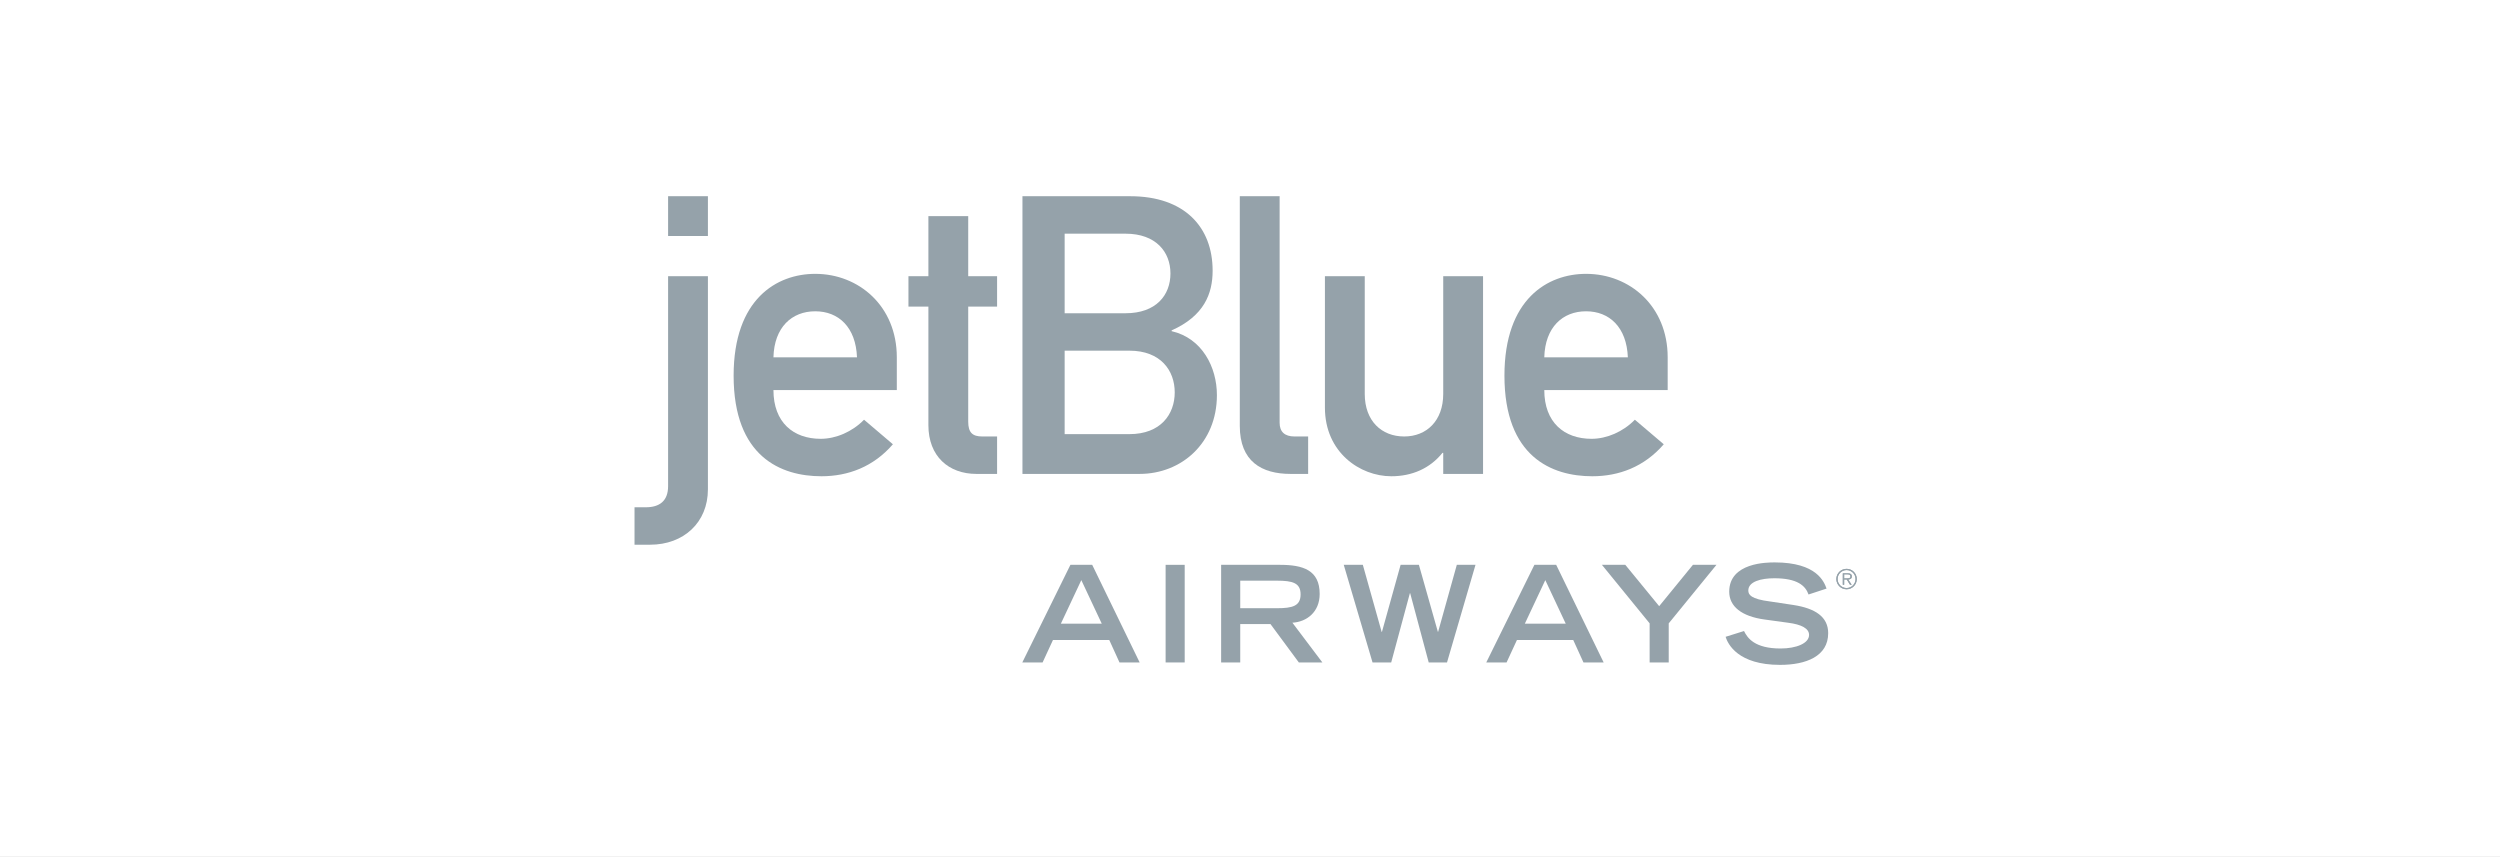
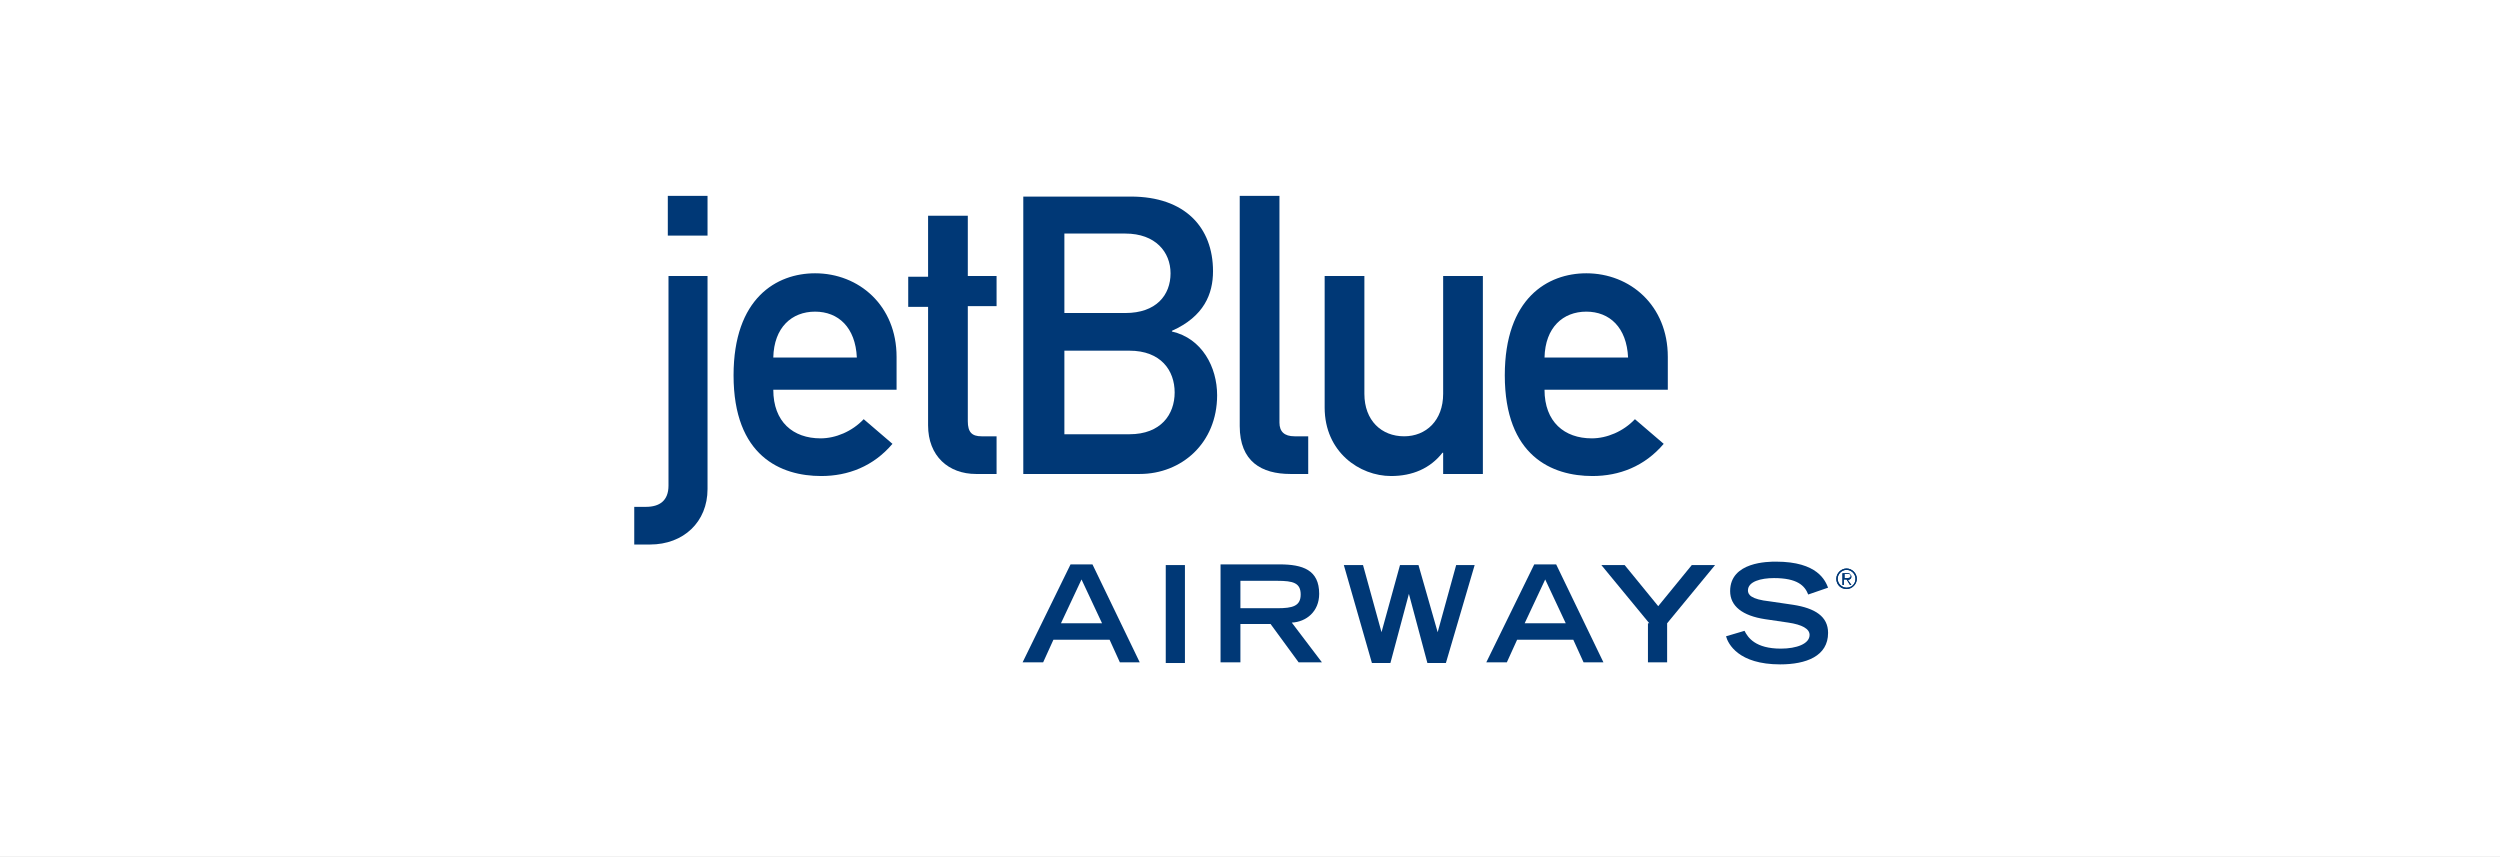
- <svg xmlns="http://www.w3.org/2000/svg" width="365px" height="125px" viewBox="0 0 365 125" version="1.1">
-   <defs />
-   <g id="Welcome" stroke="none" stroke-width="1" fill="none" fill-rule="evenodd">
-     <g id="Desktop-HD---Why-Us" transform="translate(-107, -1164)">
-       <g id="jetblue" transform="translate(107, 1164)">
-         <rect id="Rectangle-84" fill="#FFFFFF" x="0" y="0" width="365" height="125" />
-         <g transform="translate(92.70343, 28.44365)" fill="#95A2AA">
-           <path d="M62.185,62.608 L65.169,56.255 L68.152,62.608 L62.185,62.608 L62.185,62.608 Z M56.553,68.274 L59.515,68.274 L61.028,65.001 L69.251,65.001 L70.743,68.274 L73.686,68.274 L66.758,54.021 L63.578,54.021 L56.553,68.274 L56.553,68.274 Z" id="Fill-1" />
-           <path d="M77.476,54.021 L80.262,54.021 L80.262,68.274 L77.476,68.274 L77.476,54.021 Z" id="Fill-2" />
-           <path d="M88.37,60.356 L88.37,56.335 L93.746,56.335 C96.024,56.335 97.183,56.667 97.183,58.335 C97.183,60.022 96.024,60.356 93.746,60.356 L88.37,60.356 L88.37,60.356 Z M85.582,68.274 L88.37,68.274 L88.37,62.668 L92.785,62.668 L96.926,68.274 L100.362,68.274 L95.986,62.471 C98.085,62.355 99.969,60.904 99.969,58.277 C99.969,54.785 97.535,54.021 94.159,54.021 L85.582,54.021 L85.582,68.274 L85.582,68.274 Z" id="Fill-3" />
-           <path d="M103.484,54.021 L106.27,54.021 L109.02,63.823 L109.057,63.823 L111.786,54.021 L114.457,54.021 L117.225,63.802 L117.263,63.802 L119.991,54.021 L122.72,54.021 L118.559,68.274 L115.889,68.274 L113.181,58.16 L113.141,58.16 L110.412,68.274 L107.686,68.274 L103.484,54.021" id="Fill-4" />
-           <path d="M129.925,62.608 L132.91,56.255 L135.892,62.608 L129.925,62.608 L129.925,62.608 Z M124.292,68.274 L127.256,68.274 L128.768,65.001 L136.991,65.001 L138.483,68.274 L141.43,68.274 L134.5,54.021 L131.319,54.021 L124.292,68.274 L124.292,68.274 Z" id="Fill-5" />
-           <path d="M148.143,62.567 L141.176,54.021 L144.59,54.021 L149.535,60.058 L154.464,54.021 L157.9,54.021 L150.93,62.567 L150.93,68.274 L148.143,68.274 L148.143,62.567" id="Fill-6" />
-           <path d="M171.343,58.353 C170.891,57.079 169.735,55.982 166.338,55.982 C164.453,55.982 162.55,56.452 162.55,57.765 C162.55,58.374 162.903,59.02 165.75,59.374 L169.126,59.883 C172.325,60.375 174.212,61.607 174.212,64.001 C174.212,67.373 170.992,68.628 167.182,68.628 C161.058,68.628 159.566,65.608 159.233,64.529 L161.923,63.687 C162.432,64.725 163.491,66.237 167.262,66.237 C169.538,66.237 171.421,65.491 171.421,64.255 C171.421,63.334 170.362,62.727 168.321,62.471 L164.906,62.002 C161.608,61.55 159.762,60.118 159.762,57.941 C159.762,53.668 165.318,53.668 166.416,53.668 C172.561,53.668 173.619,56.511 173.972,57.49 L171.343,58.353" id="Fill-7" />
-           <path d="M4.838,11.879 L10.652,11.879 L10.652,42.998 C10.652,47.836 7.116,51.084 2.213,51.084 L-0.063,51.084 L-0.063,45.618 L1.587,45.618 C3.583,45.618 4.838,44.704 4.838,42.542 L4.838,11.879 L4.838,11.879 Z M4.838,0.205 L10.652,0.205 L10.652,6.014 L4.838,6.014 L4.838,0.205 Z" id="Fill-8" />
-           <path d="M20.219,23.723 C20.332,19.339 22.899,17.005 26.32,17.005 C29.742,17.005 32.249,19.339 32.418,23.723 L20.219,23.723 L20.219,23.723 Z M38.232,28.504 L38.232,23.723 C38.232,16.263 32.701,11.538 26.32,11.538 C20.731,11.538 14.405,15.18 14.405,26.399 C14.405,38.242 21.302,41.09 27.232,41.09 C31.105,41.09 34.812,39.72 37.66,36.42 L33.446,32.834 C31.733,34.597 29.34,35.623 27.117,35.623 C23.126,35.623 20.219,33.23 20.219,28.504 L38.232,28.504 L38.232,28.504 Z" id="Fill-9" />
-           <path d="M42.842,3.11 L48.656,3.11 L48.656,11.879 L52.871,11.879 L52.871,16.321 L48.656,16.321 L48.656,33.117 C48.656,34.713 49.282,35.282 50.703,35.282 L52.871,35.282 L52.871,40.748 L49.852,40.748 C45.802,40.748 42.842,38.182 42.842,33.631 L42.842,16.321 L39.93,16.321 L39.93,11.879 L42.842,11.879 L42.842,3.11" id="Fill-10" />
-           <path d="M72.199,22.755 C76.759,22.755 78.807,25.658 78.807,28.846 C78.807,32.036 76.759,34.939 72.199,34.939 L62.735,34.939 L62.735,22.755 L72.199,22.755 L72.199,22.755 Z M56.575,40.748 L73.679,40.748 C79.78,40.748 84.965,36.249 84.965,29.247 C84.965,25.147 82.8,20.933 78.354,19.906 L78.354,19.794 C83.085,17.686 84.341,14.441 84.341,11.083 C84.341,4.704 80.232,0.205 72.311,0.205 L56.575,0.205 L56.575,40.748 L56.575,40.748 Z M71.625,5.674 C76.073,5.674 78.182,8.349 78.182,11.481 C78.182,14.667 76.073,17.29 71.625,17.29 L62.735,17.29 L62.735,5.674 L71.625,5.674 L71.625,5.674 Z" id="Fill-11" />
-           <path d="M88.307,0.205 L94.122,0.205 L94.122,33.288 C94.122,34.597 94.863,35.282 96.293,35.282 L98.285,35.282 L98.285,40.748 L95.72,40.748 C91.498,40.748 88.307,38.928 88.307,33.743 L88.307,0.205" id="Fill-12" />
-           <path d="M100.735,11.879 L106.55,11.879 L106.55,29.074 C106.55,33.005 109,35.282 112.311,35.282 C115.558,35.282 118.007,33.005 118.007,29.074 L118.007,11.879 L123.822,11.879 L123.822,40.748 L118.007,40.748 L118.007,37.672 L117.897,37.672 C116.071,39.95 113.448,41.09 110.426,41.09 C105.869,41.09 100.735,37.615 100.735,31.069 L100.735,11.879" id="Fill-13" />
-           <path d="M132.762,23.723 C132.88,19.339 135.44,17.005 138.861,17.005 C142.282,17.005 144.789,19.339 144.964,23.723 L132.762,23.723 L132.762,23.723 Z M150.777,28.504 L150.777,23.723 C150.777,16.263 145.247,11.538 138.861,11.538 C133.275,11.538 126.945,15.18 126.945,26.399 C126.945,38.242 133.845,41.09 139.772,41.09 C143.653,41.09 147.355,39.72 150.206,36.42 L145.986,32.834 C144.276,34.597 141.884,35.623 139.66,35.623 C135.671,35.623 132.762,33.23 132.762,28.504 L150.777,28.504 L150.777,28.504 Z" id="Fill-14" />
-           <path d="M175.401,56.094 C175.401,55.275 176.069,54.607 176.897,54.607 C177.723,54.607 178.388,55.275 178.388,56.094 C178.388,56.921 177.723,57.59 176.897,57.59 C176.069,57.59 175.401,56.921 175.401,56.094 L175.401,56.094 Z M178.207,56.094 C178.207,55.372 177.621,54.786 176.897,54.786 C176.171,54.786 175.584,55.372 175.584,56.094 C175.584,56.824 176.171,57.41 176.897,57.41 C177.621,57.41 178.207,56.824 178.207,56.094 L178.207,56.094 Z M177.64,56.93 L177.398,56.93 L176.922,56.161 L176.546,56.161 L176.546,56.93 L176.343,56.93 L176.343,55.262 L177.07,55.262 C177.21,55.262 177.351,55.27 177.476,55.345 C177.602,55.415 177.665,55.563 177.665,55.704 C177.665,56.032 177.434,56.153 177.136,56.161 L177.64,56.93 L177.64,56.93 Z M176.859,56 C177.094,56 177.457,56.039 177.457,55.7 C177.457,55.442 177.23,55.411 177.022,55.411 L176.546,55.411 L176.546,56 L176.859,56 L176.859,56 Z" id="Fill-15" />
-           <path d="M175.401,56.094 C175.401,55.275 176.069,54.607 176.897,54.607 C177.723,54.607 178.388,55.275 178.388,56.094 C178.388,56.921 177.723,57.59 176.897,57.59 C176.069,57.59 175.401,56.921 175.401,56.094 L175.401,56.094 Z M178.207,56.094 C178.207,55.372 177.621,54.786 176.897,54.786 C176.171,54.786 175.584,55.372 175.584,56.094 C175.584,56.824 176.171,57.41 176.897,57.41 C177.621,57.41 178.207,56.824 178.207,56.094 L178.207,56.094 Z M177.64,56.93 L177.398,56.93 L176.922,56.161 L176.546,56.161 L176.546,56.93 L176.343,56.93 L176.343,55.262 L177.07,55.262 C177.21,55.262 177.351,55.27 177.476,55.345 C177.602,55.415 177.665,55.563 177.665,55.704 C177.665,56.032 177.434,56.153 177.136,56.161 L177.64,56.93 L177.64,56.93 Z M176.859,56 C177.094,56 177.457,56.039 177.457,55.7 C177.457,55.442 177.23,55.411 177.022,55.411 L176.546,55.411 L176.546,56 L176.859,56 L176.859,56 Z" id="Fill-16" />
-         </g>
-       </g>
-     </g>
-   </g>
+ <svg xmlns="http://www.w3.org/2000/svg" version="1.1" id="Layer_1" x="0px" y="0px" viewBox="-951 3197.7 365 125" enable-background="new -951 3197.7 365 125" xml:space="preserve">
+   <rect id="Rectangle-84" x="-951" y="3197.7" fill="#FFFFFF" width="365" height="125">
+ </rect>
+   <path id="Fill-1" fill="#003876" d="M-796.1,3288.7l3-6.4l3,6.4H-796.1L-796.1,3288.7z M-801.7,3294.4h3l1.5-3.3h8.2l1.5,3.3h2.9  l-6.9-14.3h-3.2L-801.7,3294.4L-801.7,3294.4z" />
+   <path id="Fill-2" fill="#003876" d="M-780.8,3280.2h2.8v14.3h-2.8V3280.2z" />
+   <path id="Fill-3" fill="#003876" d="M-769.9,3286.5v-4h5.4c2.3,0,3.4,0.3,3.4,2c0,1.7-1.2,2-3.4,2H-769.9L-769.9,3286.5z   M-772.7,3294.4h2.8v-5.6h4.4l4.1,5.6h3.4l-4.4-5.8c2.1-0.1,4-1.6,4-4.2c0-3.5-2.4-4.3-5.8-4.3h-8.6V3294.4L-772.7,3294.4z" />
+   <path id="Fill-4" fill="#003876" d="M-754.8,3280.2h2.8l2.7,9.8h0l2.7-9.8h2.7l2.8,9.8h0l2.7-9.8h2.7l-4.2,14.3h-2.7l-2.7-10.1h0  l-2.7,10.1h-2.7L-754.8,3280.2" />
+   <path id="Fill-5" fill="#003876" d="M-728.4,3288.7l3-6.4l3,6.4H-728.4L-728.4,3288.7z M-734,3294.4h3l1.5-3.3h8.2l1.5,3.3h2.9  l-6.9-14.3h-3.2L-734,3294.4L-734,3294.4z" />
+   <path id="Fill-6" fill="#003876" d="M-710.2,3288.7l-7-8.5h3.4l4.9,6l4.9-6h3.4l-7,8.5v5.7h-2.8V3288.7" />
+   <path id="Fill-7" fill="#003876" d="M-687,3284.5c-0.5-1.3-1.6-2.4-5-2.4c-1.9,0-3.8,0.5-3.8,1.8c0,0.6,0.4,1.3,3.2,1.6l3.4,0.5  c3.2,0.5,5.1,1.7,5.1,4.1c0,3.4-3.2,4.6-7,4.6c-6.1,0-7.6-3-7.9-4.1l2.7-0.8c0.5,1,1.6,2.6,5.3,2.6c2.3,0,4.2-0.7,4.2-2  c0-0.9-1.1-1.5-3.1-1.8l-3.4-0.5c-3.3-0.5-5.1-1.9-5.1-4.1c0-4.3,5.6-4.3,6.7-4.3c6.1,0,7.2,2.8,7.6,3.8L-687,3284.5" />
+   <path id="Fill-8" fill="#003876" d="M-853.5,3238h5.8v31.1c0,4.8-3.5,8.1-8.4,8.1h-2.3v-5.5h1.7c2,0,3.3-0.9,3.3-3.1V3238  L-853.5,3238z M-853.5,3226.3h5.8v5.8h-5.8V3226.3z" />
+   <path id="Fill-9" fill="#003876" d="M-838.1,3249.9c0.1-4.4,2.7-6.7,6.1-6.7c3.4,0,5.9,2.3,6.1,6.7H-838.1L-838.1,3249.9z   M-820.1,3254.6v-4.8c0-7.5-5.5-12.2-11.9-12.2c-5.6,0-11.9,3.6-11.9,14.9c0,11.8,6.9,14.7,12.8,14.7c3.9,0,7.6-1.4,10.4-4.7  l-4.2-3.6c-1.7,1.8-4.1,2.8-6.3,2.8c-4,0-6.9-2.4-6.9-7.1H-820.1L-820.1,3254.6z" />
+   <path id="Fill-10" fill="#003876" d="M-815.5,3229.2h5.8v8.8h4.2v4.4h-4.2v16.8c0,1.6,0.6,2.2,2,2.2h2.2v5.5h-3c-4,0-7-2.6-7-7.1  v-17.3h-2.9v-4.4h2.9V3229.2" />
+   <path id="Fill-11" fill="#003876" d="M-786.1,3248.9c4.6,0,6.6,2.9,6.6,6.1c0,3.2-2,6.1-6.6,6.1h-9.5v-12.2H-786.1L-786.1,3248.9z   M-801.7,3266.9h17.1c6.1,0,11.3-4.5,11.3-11.5c0-4.1-2.2-8.3-6.6-9.3v-0.1c4.7-2.1,6-5.4,6-8.7c0-6.4-4.1-10.9-12-10.9h-15.7  V3266.9L-801.7,3266.9z M-786.7,3231.8c4.4,0,6.6,2.7,6.6,5.8c0,3.2-2.1,5.8-6.6,5.8h-8.9v-11.6H-786.7L-786.7,3231.8z" />
+   <path id="Fill-12" fill="#003876" d="M-770,3226.3h5.8v33.1c0,1.3,0.7,2,2.2,2h2v5.5h-2.6c-4.2,0-7.4-1.8-7.4-7V3226.3" />
+   <path id="Fill-13" fill="#003876" d="M-757.6,3238h5.8v17.2c0,3.9,2.5,6.2,5.8,6.2c3.2,0,5.7-2.3,5.7-6.2V3238h5.8v28.9h-5.8v-3.1  h-0.1c-1.8,2.3-4.4,3.4-7.5,3.4c-4.6,0-9.7-3.5-9.7-10V3238" />
+   <path id="Fill-14" fill="#003876" d="M-725.5,3249.9c0.1-4.4,2.7-6.7,6.1-6.7c3.4,0,5.9,2.3,6.1,6.7H-725.5L-725.5,3249.9z   M-707.5,3254.6v-4.8c0-7.5-5.5-12.2-11.9-12.2c-5.6,0-11.9,3.6-11.9,14.9c0,11.8,6.9,14.7,12.8,14.7c3.9,0,7.6-1.4,10.4-4.7  l-4.2-3.6c-1.7,1.8-4.1,2.8-6.3,2.8c-4,0-6.9-2.4-6.9-7.1H-707.5L-707.5,3254.6z" />
+   <path id="Fill-15" fill="#003876" d="M-682.9,3282.2c0-0.8,0.7-1.5,1.5-1.5c0.8,0,1.5,0.7,1.5,1.5c0,0.8-0.7,1.5-1.5,1.5  C-682.2,3283.7-682.9,3283.1-682.9,3282.2L-682.9,3282.2z M-680.1,3282.2c0-0.7-0.6-1.3-1.3-1.3c-0.7,0-1.3,0.6-1.3,1.3  c0,0.7,0.6,1.3,1.3,1.3C-680.7,3283.5-680.1,3283-680.1,3282.2L-680.1,3282.2z M-680.7,3283.1h-0.2l-0.5-0.8h-0.4v0.8h-0.2v-1.7h0.7  c0.1,0,0.3,0,0.4,0.1c0.1,0.1,0.2,0.2,0.2,0.4c0,0.3-0.2,0.4-0.5,0.5L-680.7,3283.1L-680.7,3283.1z M-681.4,3282.1  c0.2,0,0.6,0,0.6-0.3c0-0.3-0.2-0.3-0.4-0.3h-0.5v0.6H-681.4L-681.4,3282.1z" />
+   <path id="Fill-16" fill="#003876" d="M-682.9,3282.2c0-0.8,0.7-1.5,1.5-1.5c0.8,0,1.5,0.7,1.5,1.5c0,0.8-0.7,1.5-1.5,1.5  C-682.2,3283.7-682.9,3283.1-682.9,3282.2L-682.9,3282.2z M-680.1,3282.2c0-0.7-0.6-1.3-1.3-1.3c-0.7,0-1.3,0.6-1.3,1.3  c0,0.7,0.6,1.3,1.3,1.3C-680.7,3283.5-680.1,3283-680.1,3282.2L-680.1,3282.2z M-680.7,3283.1h-0.2l-0.5-0.8h-0.4v0.8h-0.2v-1.7h0.7  c0.1,0,0.3,0,0.4,0.1c0.1,0.1,0.2,0.2,0.2,0.4c0,0.3-0.2,0.4-0.5,0.5L-680.7,3283.1L-680.7,3283.1z M-681.4,3282.1  c0.2,0,0.6,0,0.6-0.3c0-0.3-0.2-0.3-0.4-0.3h-0.5v0.6H-681.4L-681.4,3282.1z" />
</svg>
